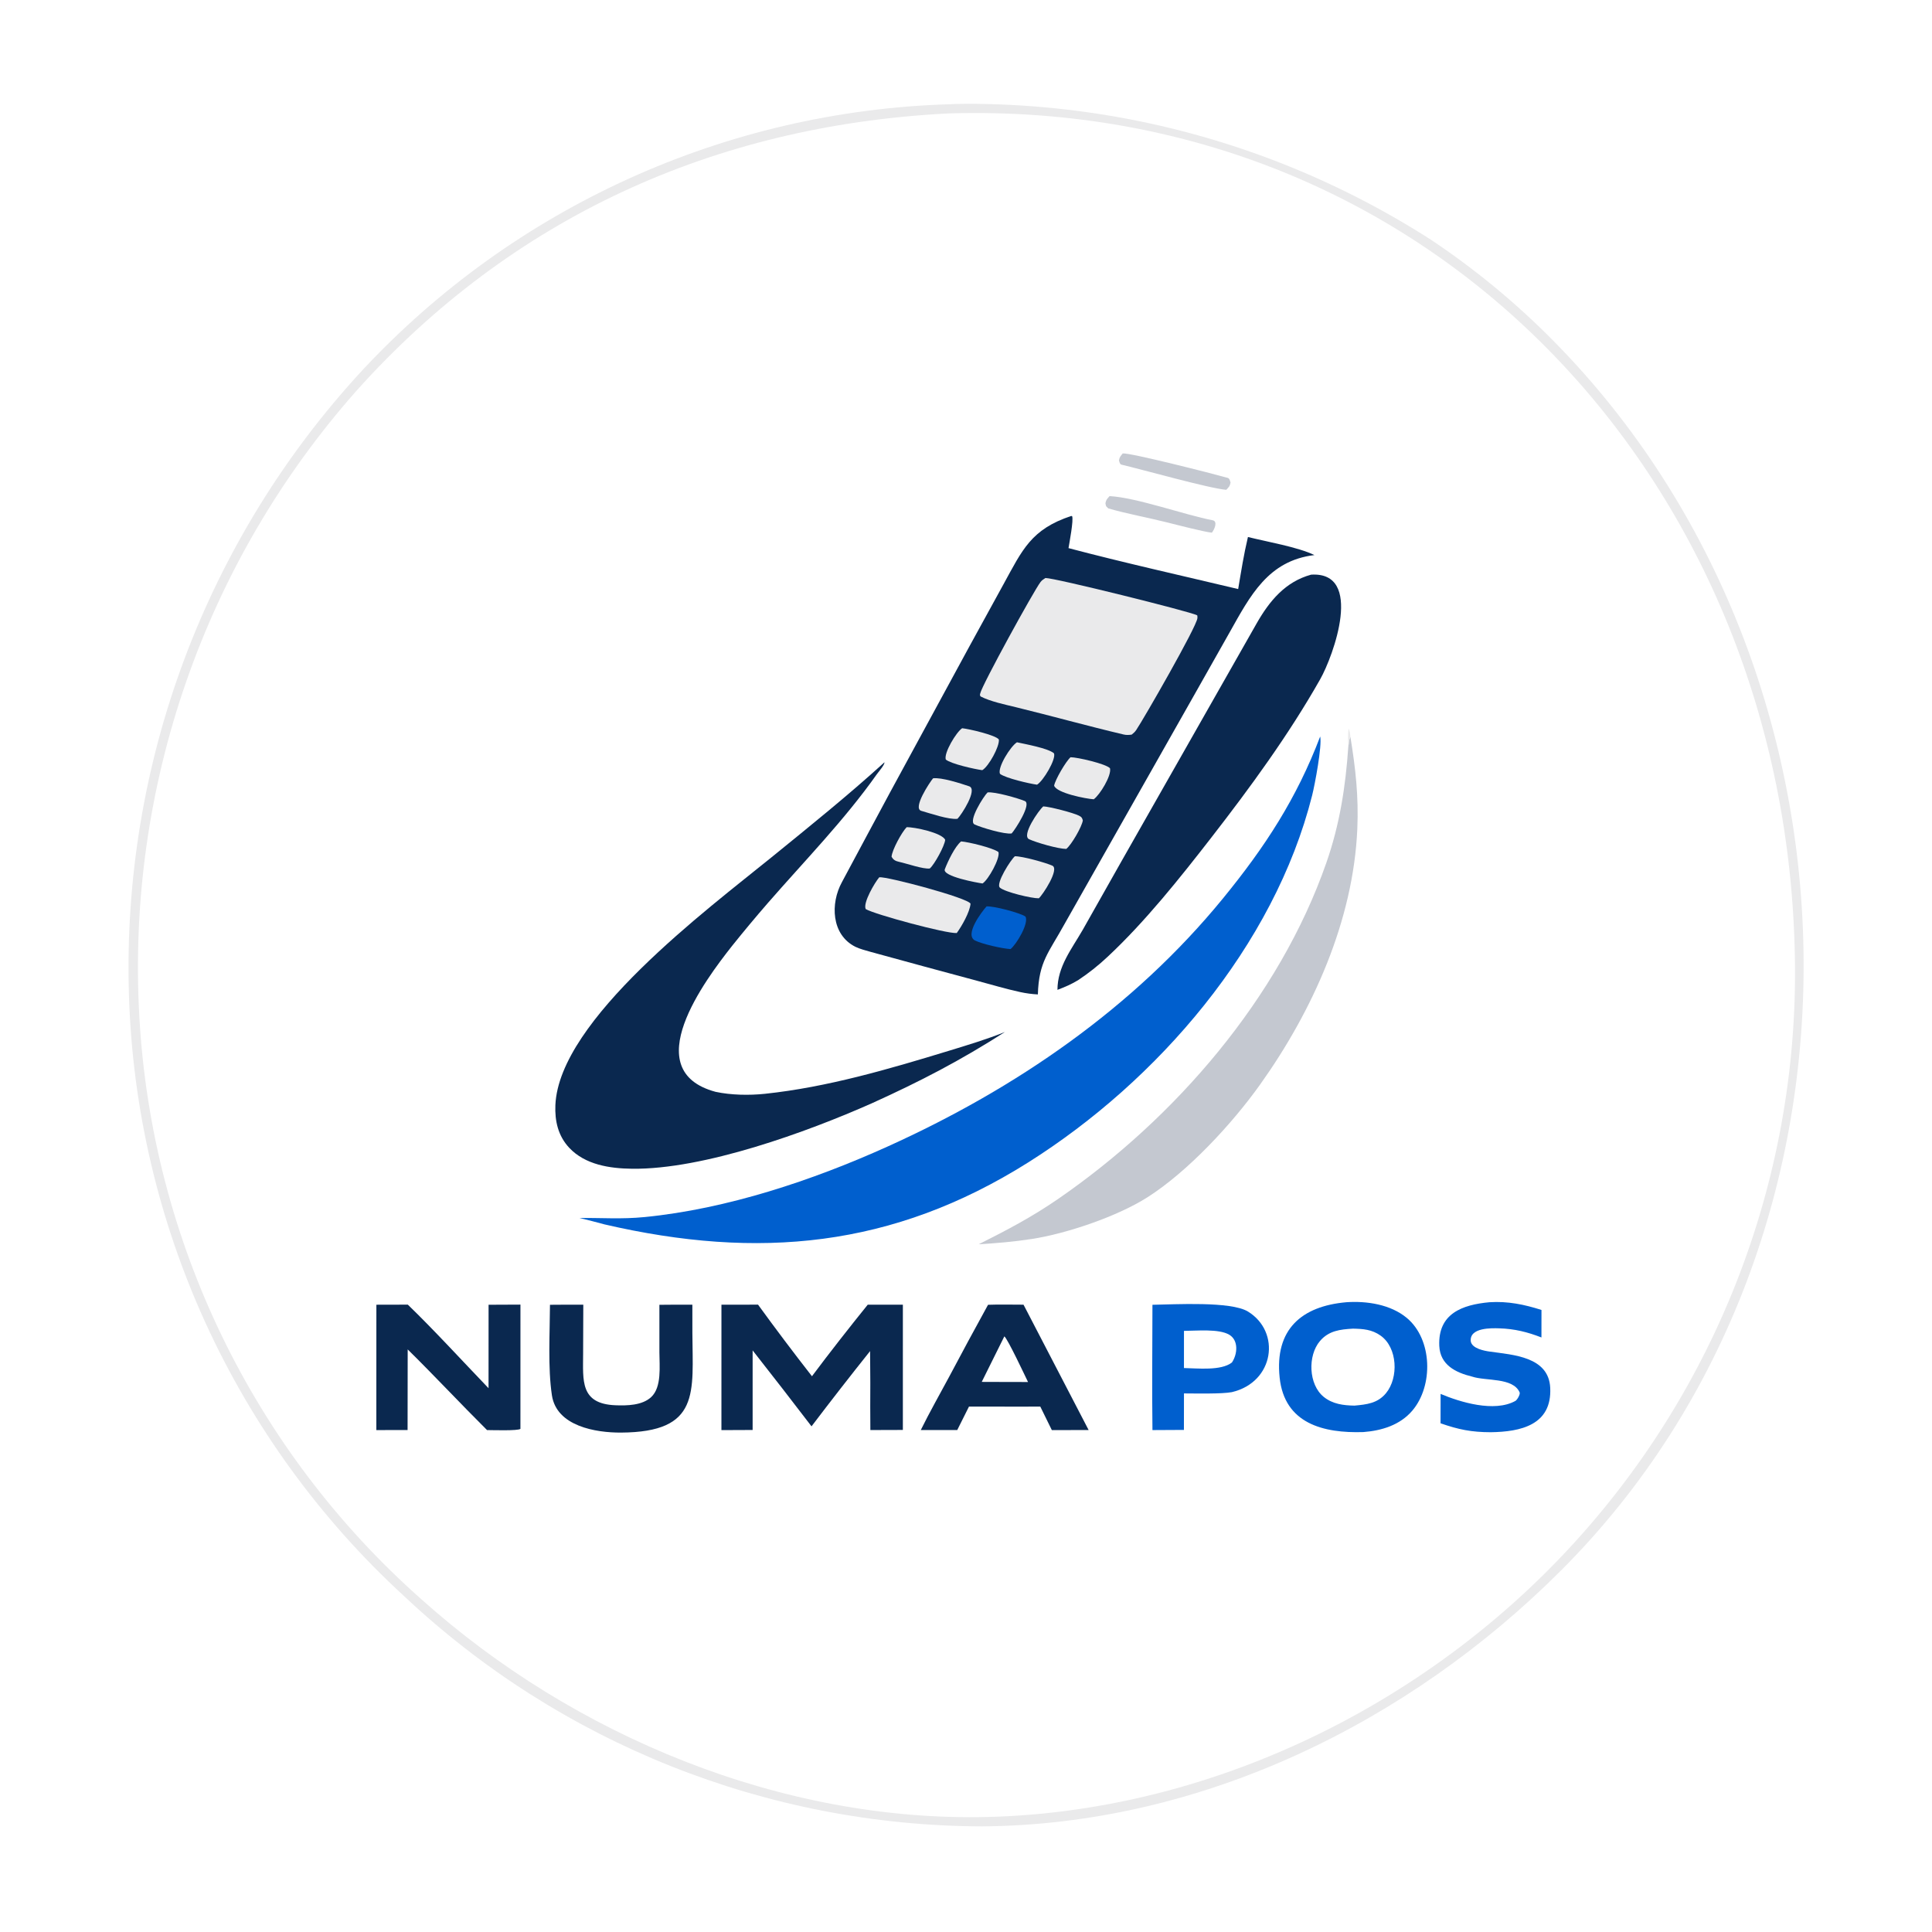
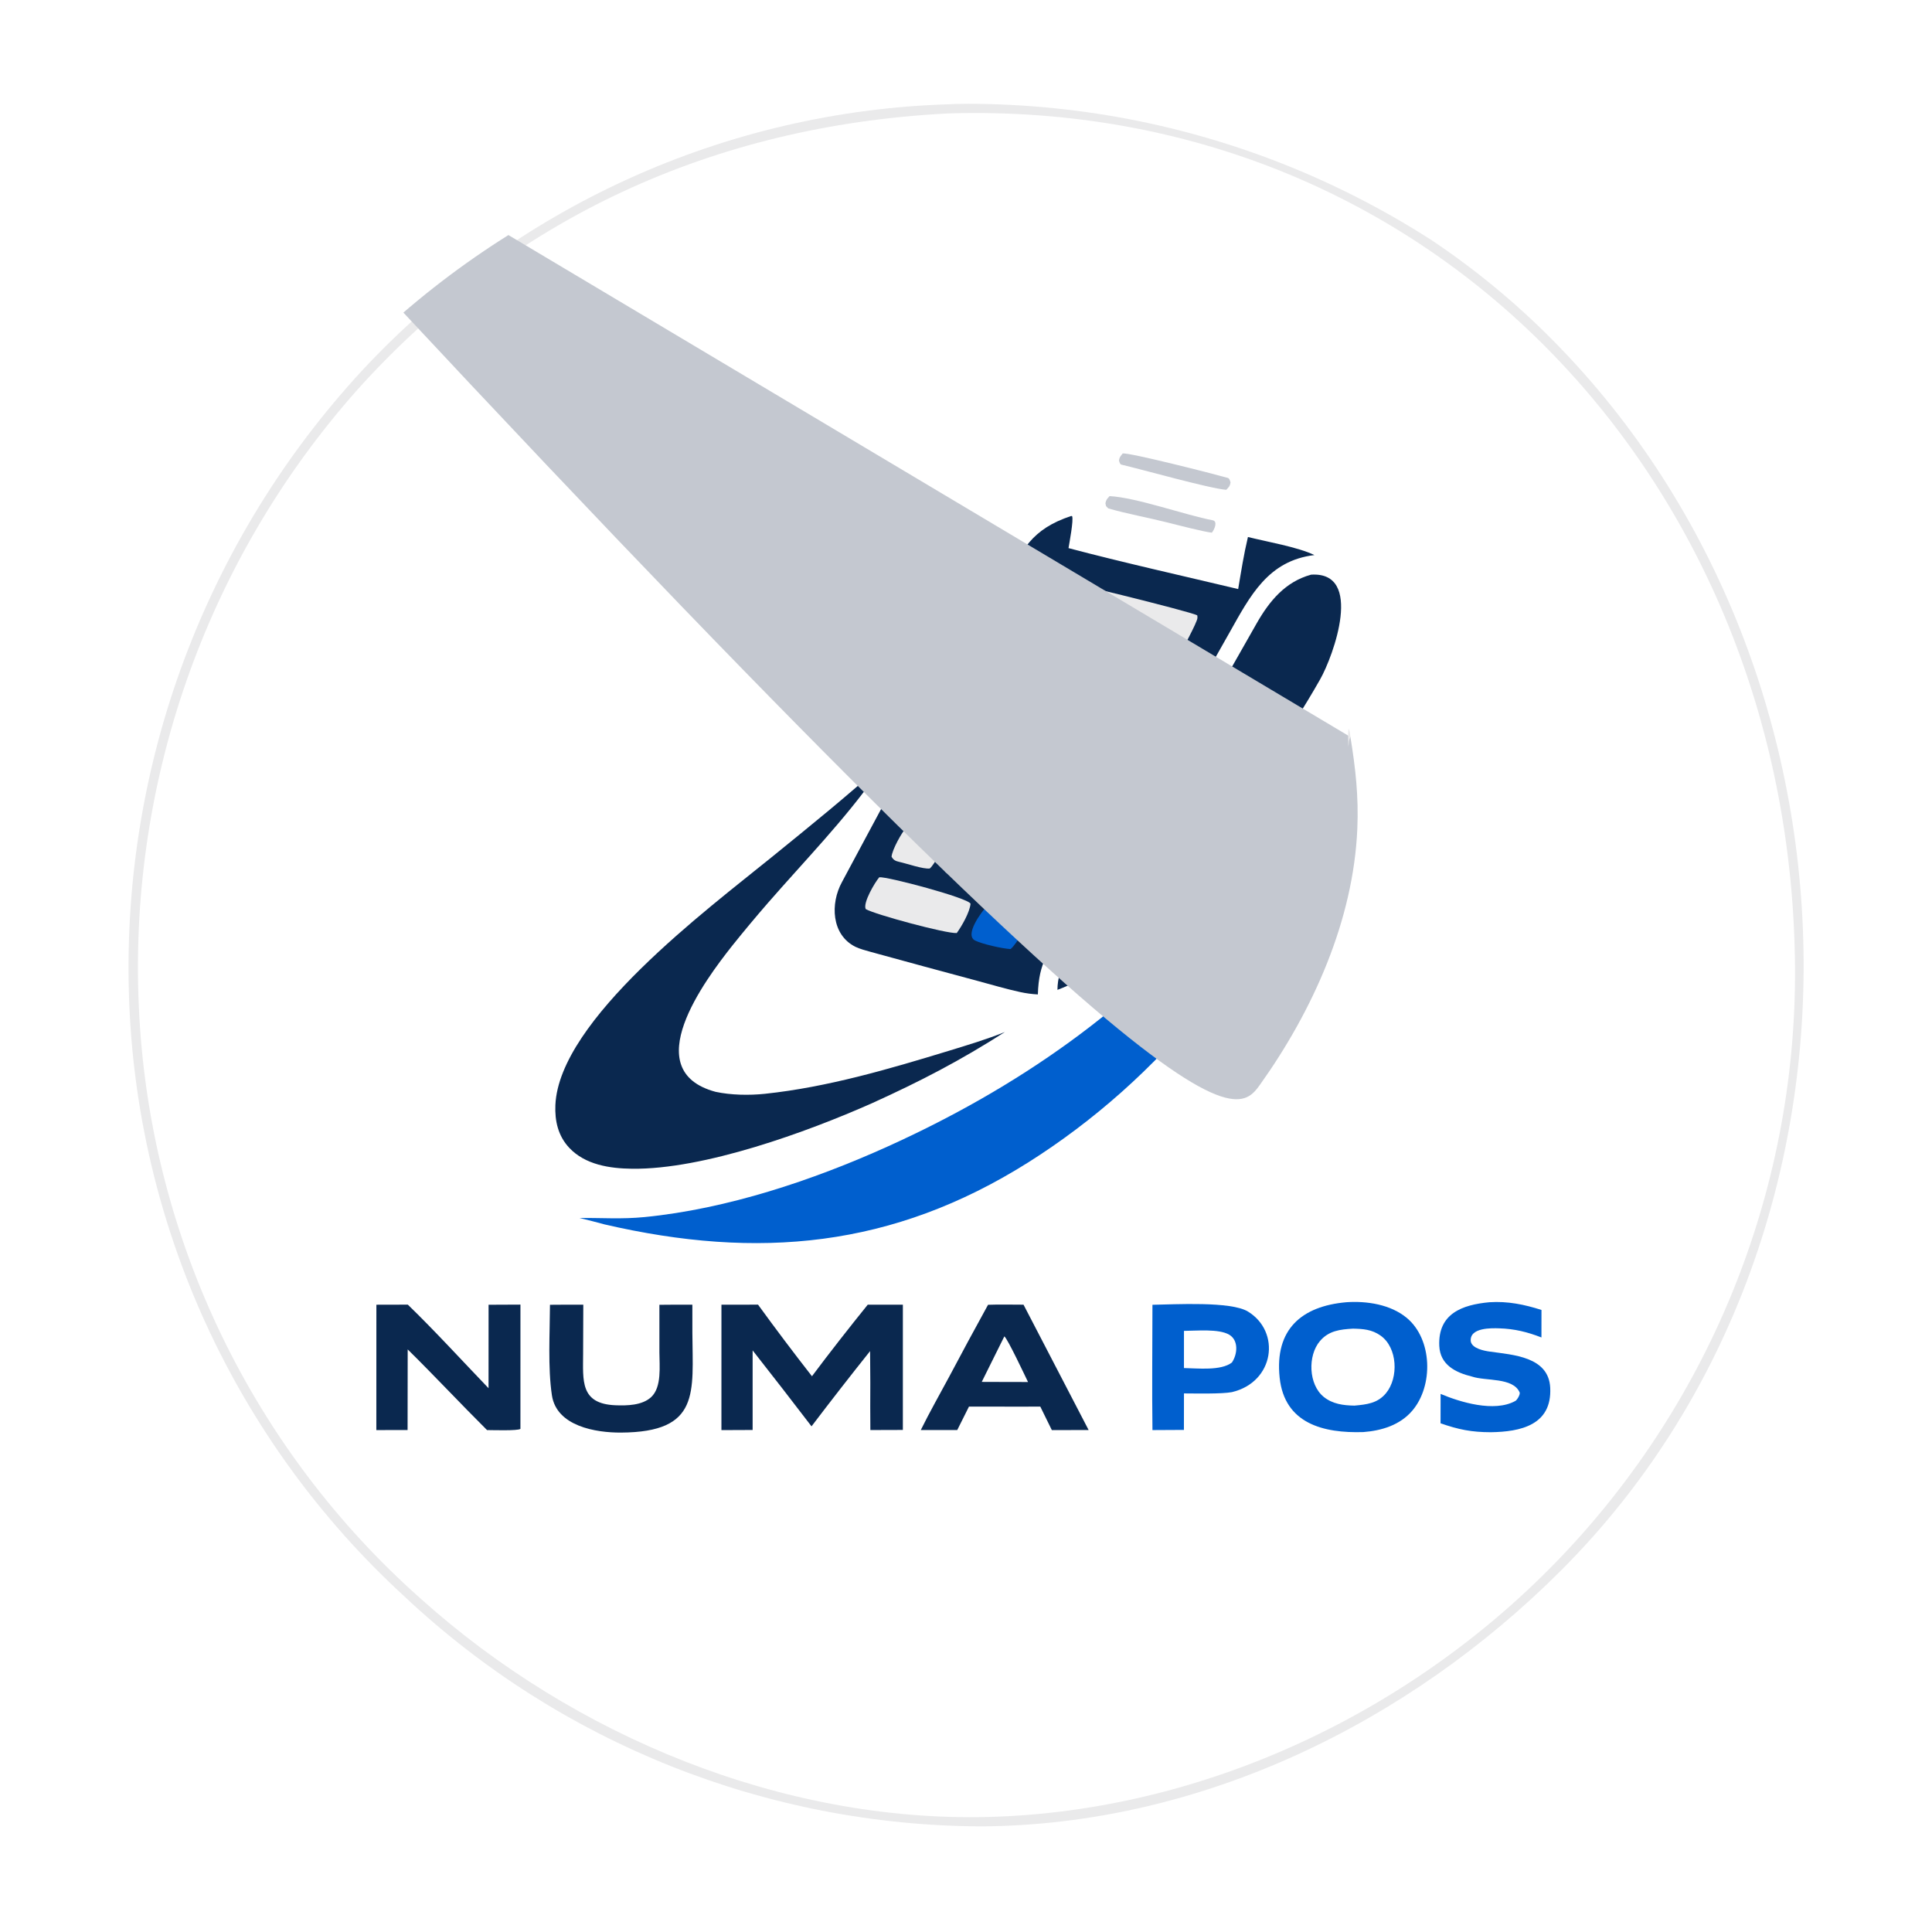
<svg xmlns="http://www.w3.org/2000/svg" version="1.1" style="display: block;" viewBox="0 0 2048 2048" width="1254" height="1254" preserveAspectRatio="none">
  <defs>
    <clipPath id="circleClip">
      <circle cx="1024" cy="1024" r="914" />
    </clipPath>
  </defs>
  <g clip-path="url(#circleClip)">
    <path transform="translate(0,0)" fill="rgb(255,255,255)" d="M 0 0 L 2048 0 L 2048 2048 L 0 2048 L 0 0 z" />
    <path transform="translate(0,0)" fill="rgb(234,234,235)" d="M 1006.74 110.5 C 1011.08 110.152 1014.64 110.186 1018.93 110.112 C 1250.23 106.004 1474.66 191.2 1639.42 354.056 C 1991.46 702.012 2008.35 1310.6 1655.33 1664.2 C 1493.08 1826.7 1272.72 1934.44 1040.82 1936.03 C 813.055 1935.31 594.077 1848.03 428.266 1691.87 C 248.954 1527.29 143.788 1297.2 136.667 1053.91 C 129.284 809.56 218.115 572.077 384.046 392.555 C 545.577 219.102 769.82 117.528 1006.74 110.5 z" />
    <path transform="translate(0,0)" fill="rgb(255,255,255)" d="M 1001.64 120.436 C 1003.56 120.319 1005.49 120.23 1007.43 120.166 C 1516.51 106.032 1888.39 505.903 1902.37 1003.28 C 1909.82 1242.38 1821.44 1474.56 1656.87 1648.17 C 1499.87 1813.79 1276.94 1920.03 1047.75 1926.06 C 829.149 1931.65 608.491 1840.29 446.743 1695.35 C 268.511 1537.63 160.821 1315.13 147.697 1077.5 C 133.974 834.405 216.922 595.743 378.454 413.557 C 543.109 230.331 756.845 133.698 1001.64 120.436 z" />
    <path transform="translate(0,0)" fill="rgb(10,40,79)" d="M 1135.53 546.951 L 1136.5 547.166 C 1138.16 551.491 1133.65 574.924 1132.67 581.027 C 1190.3 596.27 1254.15 610.519 1312.51 624.428 C 1315.73 605.384 1318.39 588.074 1322.87 569.247 C 1342.72 574.23 1375.86 579.884 1393.35 588.402 C 1344.22 594.289 1325.22 631.656 1303.59 670.077 L 1267.15 734.569 L 1128.5 979.384 C 1111.78 1009.83 1101.2 1019.1 1100.18 1054.13 C 1093.9 1053.81 1087.66 1052.98 1081.51 1051.64 C 1066.28 1048.34 1050.67 1043.65 1035.55 1039.61 C 998.035 1029.58 960.52 1019.34 923.07 1009.07 C 918.439 1007.8 911.009 1005.78 906.728 1003.63 C 881.173 990.842 880.103 957.666 892.466 935.118 C 909.427 903.604 926.091 872.143 943.083 840.741 L 1027.69 685.031 L 1063.74 619.343 C 1083.83 582.736 1093.01 561.071 1135.53 546.951 z" />
    <path transform="translate(0,0)" fill="rgb(234,234,235)" d="M 1108.2 612.707 C 1118.09 612.568 1260.97 648.096 1269.1 652.245 C 1269.34 653.577 1269.43 653.705 1269.3 655.275 C 1268.58 664.303 1212.26 762.296 1204.42 773.881 C 1203.11 775.826 1201.46 777.324 1199.61 778.735 C 1196.54 779.143 1194.12 779.319 1191.04 778.595 C 1152.8 769.56 1114.91 758.961 1076.73 749.628 C 1065.14 746.796 1049.94 743.655 1039.43 738.253 C 1038.55 736.353 1038.64 737.261 1039.11 734.982 C 1040.85 726.431 1095.7 626.495 1103.03 616.931 C 1104.4 615.136 1106.3 613.879 1108.2 612.707 z" />
    <path transform="translate(0,0)" fill="rgb(234,234,235)" d="M 932.066 929.94 C 939.928 928.879 1026.56 951.908 1028.81 957.981 C 1027.99 966.987 1019.53 981.742 1014.2 989.05 C 1003.6 989.959 927.445 969.424 917.696 963.668 C 914.517 957.134 927.363 935.417 932.066 929.94 z" />
    <path transform="translate(0,0)" fill="rgb(0,95,206)" d="M 1045.81 960.816 C 1052.91 960.229 1081 967.454 1087.08 971.628 C 1090.85 978.963 1077.24 1001.36 1071.22 1006.06 C 1062.66 1005.61 1041.37 1000.8 1033.7 997.03 C 1022.01 991.282 1040.28 966.923 1045.81 960.816 z" />
    <path transform="translate(0,0)" fill="rgb(234,234,235)" d="M 1105.92 854.805 C 1112.33 855.015 1137.68 861.502 1143.88 864.687 C 1146.9 866.237 1147.04 867.079 1147.84 869.699 C 1146.89 876.257 1136.05 895.233 1130.29 899.893 C 1121.46 899.784 1099.3 893.436 1090.93 889.632 C 1082.41 885.761 1101.11 858.834 1105.92 854.805 z" />
    <path transform="translate(0,0)" fill="rgb(234,234,235)" d="M 1134.82 802.693 C 1141.99 802.673 1172.5 809.703 1176.65 814.402 C 1178.45 822.221 1165.84 842.673 1159.41 847.265 C 1150.95 846.724 1120.06 840.69 1117.41 832.831 C 1118.49 826.588 1129.77 807.207 1134.82 802.693 z" />
    <path transform="translate(0,0)" fill="rgb(234,234,235)" d="M 1075.84 907.663 C 1083.95 907.607 1108.25 914.407 1115.48 917.616 C 1123.44 921.143 1105.41 948.528 1101.21 952.234 C 1093.67 952.391 1065.67 945.765 1059.97 940.974 C 1055.11 936.892 1071.51 911.18 1075.84 907.663 z" />
    <path transform="translate(0,0)" fill="rgb(234,234,235)" d="M 1078.02 786.862 C 1087.35 788.898 1110.82 793.116 1117.24 798.516 C 1119.84 804.63 1105.75 828.053 1099.3 831.796 C 1091.09 830.671 1066.14 824.957 1060 820.294 C 1057.2 813.521 1071.23 791.025 1078.02 786.862 z" />
    <path transform="translate(0,0)" fill="rgb(234,234,235)" d="M 1046.89 839.992 C 1054.57 839.101 1078.98 846.046 1086.4 849.156 C 1093.77 852.251 1076.2 879.348 1072.39 883.483 C 1065.25 884.739 1040.1 877.29 1033.09 873.946 C 1025.87 870.504 1042.82 843.825 1046.89 839.992 z" />
    <path transform="translate(0,0)" fill="rgb(234,234,235)" d="M 1018.83 891.935 C 1026.59 892.517 1052.4 898.687 1058.4 903.213 C 1060.39 909.843 1047.53 932.844 1041.52 936.512 C 1036.44 935.883 998.633 929.038 1001.55 921.42 C 1004.58 913.488 1012.18 897.256 1018.83 891.935 z" />
    <path transform="translate(0,0)" fill="rgb(234,234,235)" d="M 989.079 825.054 C 997.814 823.789 1018.75 830.583 1027.37 833.509 C 1036.77 836.697 1019.12 863.952 1014.94 867.963 C 1005.82 869.057 986.053 862.23 976.57 859.527 C 967.184 856.851 985.544 829.219 989.079 825.054 z" />
    <path transform="translate(0,0)" fill="rgb(234,234,235)" d="M 1019.92 771.954 C 1026.95 772.663 1055.38 779.173 1058.82 783.864 C 1059.77 791.18 1047.99 812.548 1041.25 816.413 C 1033.6 815.434 1008.07 809.792 1002.57 805.132 C 1000.34 798.15 1013.75 775.974 1019.92 771.954 z" />
    <path transform="translate(0,0)" fill="rgb(234,234,235)" d="M 961.054 876.897 C 968.884 876.522 998.677 882.803 1001.93 890.266 C 1001.44 896.428 990.69 916.252 985.633 920.625 C 978.9 921.578 960.852 915.276 953.161 913.619 C 949.261 912.778 946.92 911.519 945.085 908.125 C 945.741 900.672 955.889 882.253 961.054 876.897 z" />
    <path transform="translate(0,0)" fill="rgb(0,95,206)" d="M 1399.46 780.707 C 1401.54 790.74 1393.82 831.62 1390.95 843.038 C 1350.69 1002.95 1226.87 1145.96 1089.94 1232.21 C 946.281 1322.7 803.645 1335.62 640.764 1297.9 C 631.961 1295.5 623.122 1293.23 614.249 1291.1 C 638.196 1290.87 658.56 1292.57 683.401 1290.13 C 770.579 1281.54 861.421 1251.27 940.712 1215.45 C 1076.81 1153.98 1201.57 1068.4 1296.52 952.214 C 1340.99 897.789 1374.42 846.57 1399.46 780.707 z" />
    <path transform="translate(0,0)" fill="rgb(10,40,79)" d="M 937.603 808.037 C 937.722 810.932 931.42 817.959 929.392 820.828 C 894.891 869.629 853.052 912.326 813.889 957.301 C 800.967 972.18 788.343 987.316 776.023 1002.7 C 747.278 1039.14 675.246 1135.01 758.56 1157.39 C 774.815 1160.88 794.257 1161.23 810.913 1159.47 C 876.924 1152.49 942.21 1133.3 1005.52 1113.98 C 1025.29 1107.95 1046.53 1101.51 1065.25 1093.97 C 1017.65 1124.44 975.438 1146.31 924.252 1169.5 C 855.54 1200.01 746.064 1239.84 669.988 1238.92 C 646.39 1238.64 620.29 1234.75 603.36 1216.66 C 591.568 1204.06 588.016 1188.17 588.733 1171.45 C 592.608 1080.98 750.283 963.663 817.959 908.677 C 858.398 875.82 899.036 843.103 937.603 808.037 z" />
    <path transform="translate(0,0)" fill="rgb(10,40,79)" d="M 1389.83 609.166 C 1445.96 605.638 1413.57 695.147 1399.38 720.183 C 1366.04 779.001 1325.43 834.561 1284 887.932 C 1250.67 930.87 1213.84 977.124 1174.21 1014.14 C 1164.47 1023.32 1153.96 1031.65 1142.8 1039.05 C 1135.08 1043.64 1129.27 1046.1 1120.94 1049.28 C 1121.01 1024.42 1135.98 1006.18 1147.99 985.235 L 1189.14 912.383 L 1332.13 660.765 C 1345.62 637.132 1362.43 616.655 1389.83 609.166 z" />
-     <path transform="translate(0,0)" fill="rgb(196,200,208)" d="M 1431.5 781.186 C 1436.97 814.667 1440.27 844.244 1438.82 878.408 C 1434.68 975.668 1391.67 1071.19 1335.87 1149.52 C 1306.33 1190.98 1259.45 1241.73 1216.31 1269.19 C 1184.45 1289.47 1130.64 1307.73 1093.5 1313.4 C 1074.16 1316.36 1057.1 1317.79 1037.49 1318.97 C 1067.05 1304.13 1093.62 1290.23 1121.4 1271.1 C 1245.59 1185.57 1356.04 1058 1406.09 914.274 C 1420.2 873.735 1426.37 833.833 1429.25 791.56 C 1430.21 786.99 1429.25 786.016 1431.5 781.186 z" />
+     <path transform="translate(0,0)" fill="rgb(196,200,208)" d="M 1431.5 781.186 C 1436.97 814.667 1440.27 844.244 1438.82 878.408 C 1434.68 975.668 1391.67 1071.19 1335.87 1149.52 C 1306.33 1190.98 1259.45 1241.73 121.6.41 1269.19 C 1184.45 1289.47 1130.64 1307.73 1093.5 1313.4 C 1074.16 131.6.46 1057.1 1317.79 1037.49 1318.97 C 1067.05 1304.13 1093.62 1290.23 1121.4 1271.1 C 1245.59 1185.57 1356.04 1058 1406.09 914.274 C 1420.2 873.735 1426.37 833.833 1429.25 791.56 C 1430.21 786.99 1429.25 786.016 1431.5 781.186 z" />
    <path transform="translate(0,0)" fill="rgb(0,95,206)" d="M 1427.26 1380.41 C 1448.79 1378.94 1474 1382.7 1491.24 1397.03 C 1518.56 1419.74 1519.57 1469.05 1497.07 1495.39 C 1484.04 1510.64 1464.75 1516.54 1445.25 1518.05 C 1402.87 1519.41 1361.63 1509.12 1356.48 1460.36 C 1351.07 1409.21 1379.72 1384.56 1427.26 1380.41 z" />
    <path transform="translate(0,0)" fill="rgb(255,255,255)" d="M 1434.19 1408.42 C 1444.89 1408.65 1454.23 1409.23 1463.5 1415.81 C 1481.5 1428.59 1482.74 1460.36 1469.28 1476.75 C 1460.38 1487.59 1448.82 1488.82 1435.75 1490.01 C 1424.2 1489.81 1412.67 1488.43 1403.18 1480.74 C 1387.06 1467.67 1386.04 1437.05 1399.19 1421.57 C 1408.54 1410.56 1420.64 1409.2 1434.19 1408.42 z" />
    <path transform="translate(0,0)" fill="rgb(10,40,79)" d="M 764.757 1383.04 L 803.561 1382.99 C 822.164 1408.62 841.218 1433.92 860.714 1458.88 C 879.063 1434.32 900.621 1406.82 919.845 1383.02 L 957.082 1383.04 L 957.072 1515.8 L 922.619 1515.91 C 922.469 1499.29 922.451 1482.68 922.567 1466.06 L 922.332 1432.21 C 901.315 1458.55 880.616 1485.14 860.24 1511.98 C 839.613 1485 818.807 1458.17 797.822 1431.47 L 797.817 1515.84 L 764.742 1515.98 L 764.757 1383.04 z" />
    <path transform="translate(0,0)" fill="rgb(10,40,79)" d="M 517.912 1383.09 L 551.696 1382.94 L 551.671 1514.66 C 549.186 1516.87 521.443 1515.96 516.271 1515.94 C 487.868 1487.7 460.646 1458.48 432.17 1430.43 L 432.055 1515.88 L 398.932 1515.95 L 398.975 1383.06 L 432.305 1382.98 C 459.19 1408.87 491.582 1444.18 517.872 1471.56 L 517.912 1383.09 z" />
    <path transform="translate(0,0)" fill="rgb(10,40,79)" d="M 1047.37 1383.13 C 1058.97 1382.66 1073.17 1383.03 1084.98 1383.02 L 1153.99 1515.88 L 1115 1515.98 L 1102.76 1491.06 L 1083.96 1491.09 L 1027.14 1491.06 L 1014.71 1515.92 L 976.077 1515.89 C 985.051 1497.65 996.351 1477.66 1006.1 1459.53 C 1019.64 1433.95 1033.4 1408.48 1047.37 1383.13 z" />
    <path transform="translate(0,0)" fill="rgb(255,255,255)" d="M 1064.66 1416.59 C 1068.21 1419.36 1086.44 1458.16 1089.75 1464.99 L 1065.33 1464.94 L 1040.69 1464.86 L 1064.66 1416.59 z" />
    <path transform="translate(0,0)" fill="rgb(0,95,206)" d="M 1221.64 1383.13 C 1245.65 1382.75 1304.77 1379.25 1322.84 1390.27 C 1357.98 1411.71 1351.02 1465.05 1305.86 1475.72 C 1294.9 1477.77 1267.6 1477.11 1255.06 1477.08 L 1255 1515.77 L 1221.65 1515.95 C 1221.07 1472.18 1221.61 1427 1221.64 1383.13 z" />
    <path transform="translate(0,0)" fill="rgb(255,255,255)" d="M 1255.06 1410.78 C 1268.21 1410.75 1292.02 1408.31 1303.05 1414.86 C 1313 1420.76 1311.97 1435.23 1305.88 1444.31 C 1294.36 1453.25 1269.8 1450.47 1255.04 1450.19 L 1255.06 1410.78 z" />
    <path transform="translate(0,0)" fill="rgb(10,40,79)" d="M 582.998 1383.13 C 594.683 1382.96 606.611 1383.04 618.318 1383.01 L 618.127 1435.05 C 618.081 1463.32 614.724 1488.15 652.454 1489.64 C 664.791 1490.13 680.733 1489.79 690.223 1481.02 C 701.702 1470.41 699.004 1447.99 698.993 1433.53 L 698.993 1383.15 C 710.503 1382.94 722.389 1383.05 733.931 1383 L 733.948 1412.91 C 734.286 1476.29 742.574 1518.15 658.238 1518.6 C 631.729 1518.74 590.018 1511.99 585.05 1479.08 C 580.646 1449.91 582.873 1413.2 582.998 1383.13 z" />
    <path transform="translate(0,0)" fill="rgb(0,95,206)" d="M 1578.97 1380.41 C 1598.27 1379.19 1615.82 1382.78 1634.03 1388.6 L 1633.99 1417.76 C 1619.48 1412.11 1605.62 1408.56 1589.22 1408.09 C 1581.7 1407.87 1557.34 1406.93 1559.09 1422.03 C 1560.58 1429.56 1573.42 1431.94 1579.28 1432.76 C 1603.95 1436.24 1641.68 1438.08 1643.3 1471.09 C 1645.24 1510.74 1611.72 1517.78 1580.22 1518.21 C 1559.88 1518.18 1546.03 1515.39 1527.04 1508.74 L 1527.1 1477.61 C 1547.35 1486.14 1583.93 1497.53 1606.39 1485.03 C 1608.28 1483.98 1611.72 1477.98 1610.89 1476.04 C 1603.88 1459.88 1574.91 1464.16 1560.44 1459.24 C 1543.08 1455.01 1526.59 1446.91 1525.7 1426.66 C 1524.21 1392.37 1550.11 1383.06 1578.97 1380.41 z" />
    <path transform="translate(0,0)" fill="rgb(196,200,208)" d="M 1190.14 480.653 C 1198.31 479.882 1285.44 502.035 1301.48 506.587 C 1303.37 507.124 1303.88 509.76 1304.42 511.534 C 1303.65 515.6 1302.84 516.008 1299.9 519.222 C 1282.16 517.849 1210.15 497.524 1188.72 492.525 C 1187.05 492.136 1186.58 489.593 1186.16 488.023 C 1186.71 484.464 1187.92 483.473 1190.14 480.653 z" />
    <path transform="translate(0,0)" fill="rgb(196,200,208)" d="M 1176.21 525.895 C 1205.22 527.49 1255.61 545.796 1285.53 551.527 C 1291.09 552.592 1287.37 561.327 1284.62 564.659 C 1276.41 563.825 1247.81 556.461 1237.38 553.816 C 1218.09 548.927 1193.41 544.4 1174.81 538.913 C 1171.8 535.773 1172.73 537.56 1171.79 533.425 C 1172.67 529.472 1173.41 529.069 1176.21 525.895 z" />
    <path transform="translate(0,0)" fill="rgb(234,234,235)" d="M 1429.25 791.56 C 1429.14 785.914 1428.71 777.815 1429.48 772.495 C 1431.13 774.995 1431.13 778.102 1431.5 781.186 C 1429.25 786.016 1430.21 786.99 1429.25 791.56 z" />
  </g>
</svg>
